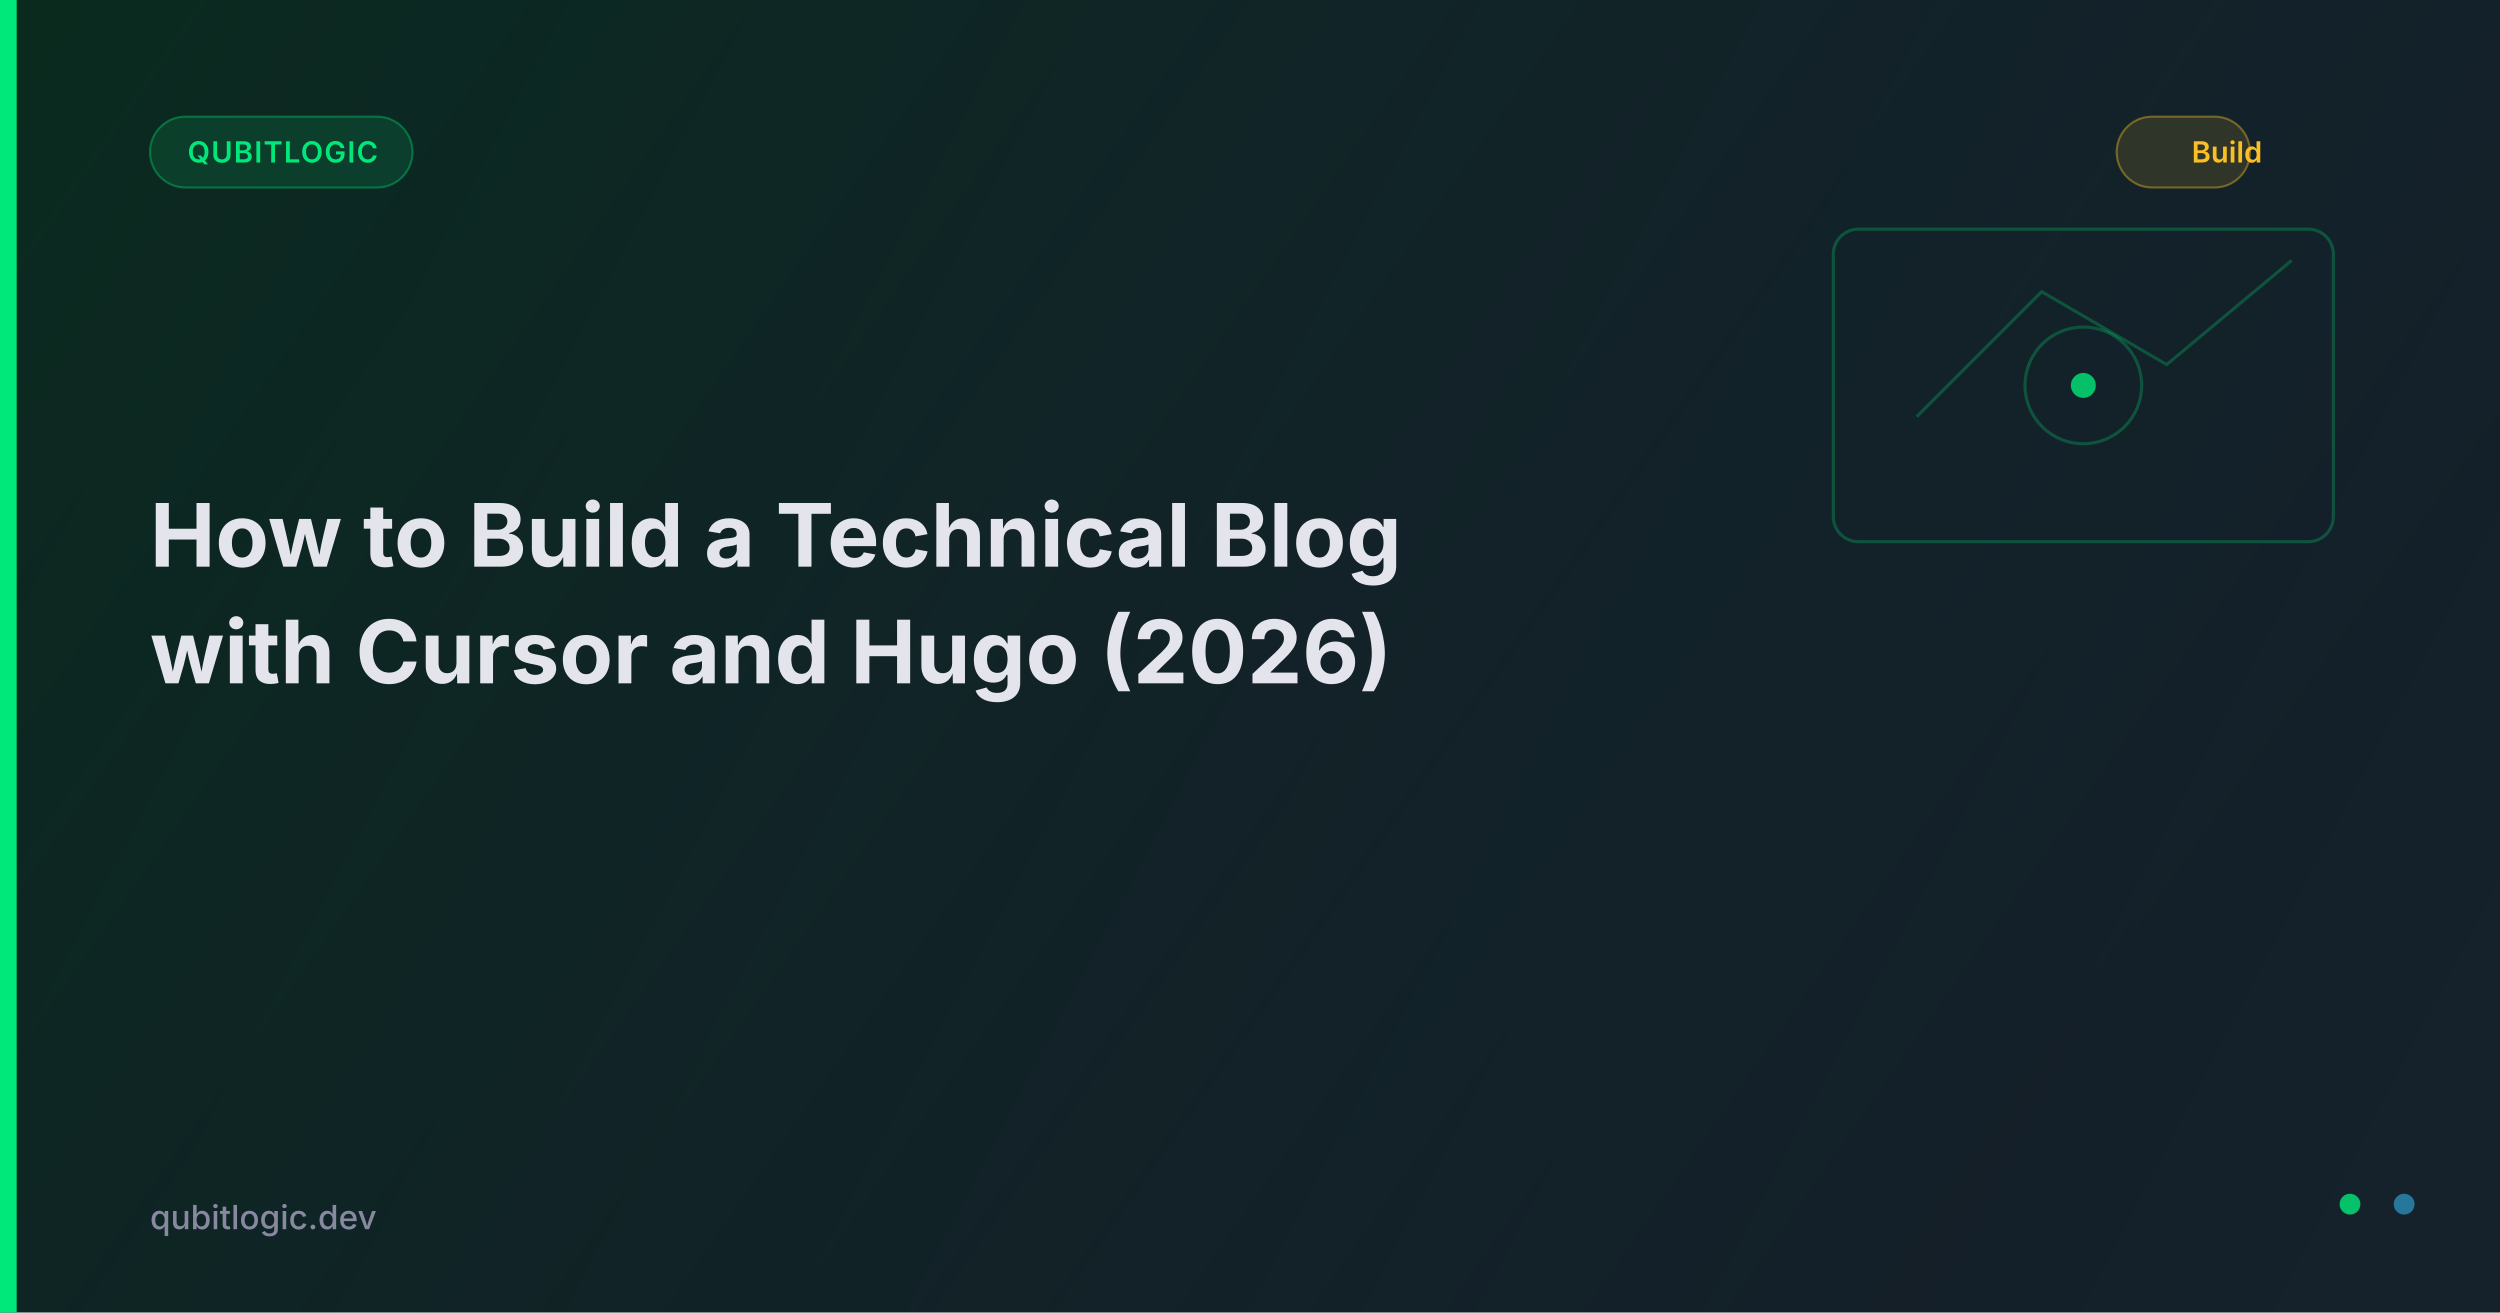
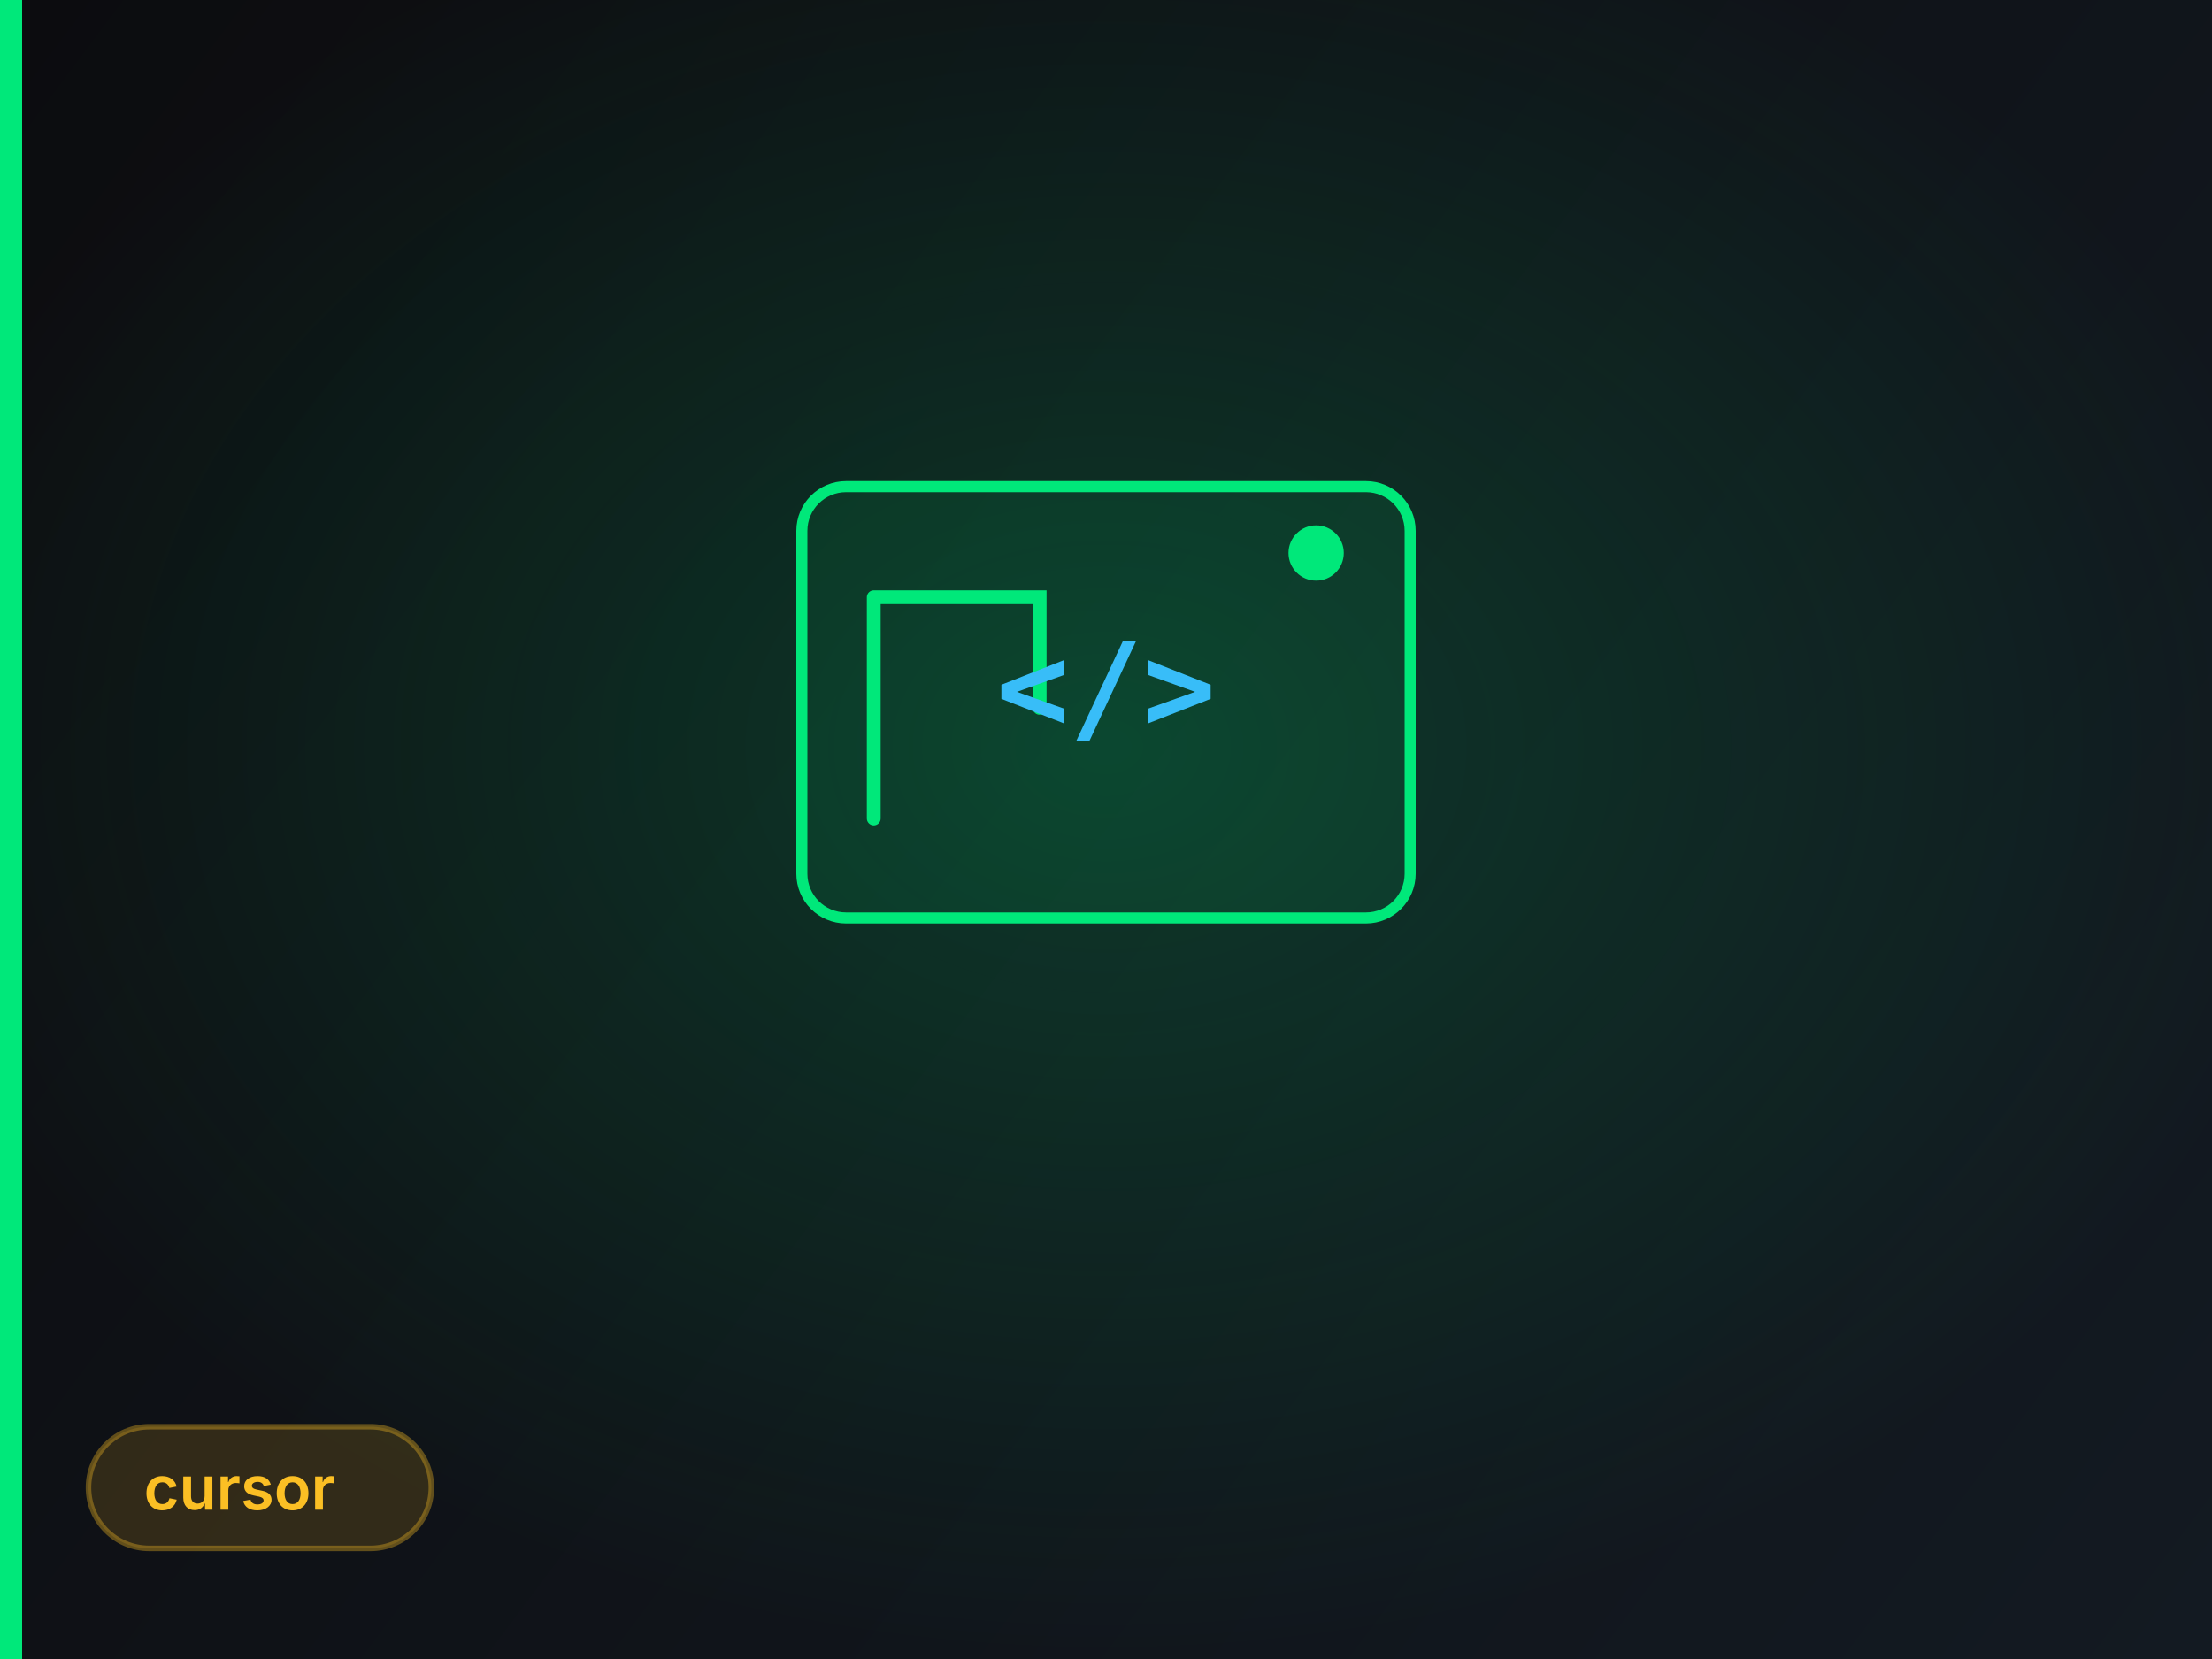
- <svg xmlns="http://www.w3.org/2000/svg" viewBox="0 0 1200 630" fill="none" role="img" aria-label="How to Build a Technical Blog with Cursor and Hugo (2026)">
+ <svg xmlns="http://www.w3.org/2000/svg" viewBox="0 0 400 300" fill="none" role="img" aria-label="How to Build a Technical Blog with Cursor and Hugo (2026)">
  <defs>
-     <linearGradient id="bg" x1="0" y1="0" x2="1200" y2="630" gradientUnits="userSpaceOnUse">
+     <linearGradient id="bg" x1="0" y1="0" x2="400" y2="300" gradientUnits="userSpaceOnUse">
      <stop stop-color="#0c0c0f" />
      <stop offset="1" stop-color="#131a22" />
    </linearGradient>
-     <linearGradient id="glow" x1="0" y1="0" x2="900" y2="630" gradientUnits="userSpaceOnUse">
-       <stop stop-color="#00e87a" stop-opacity="0.14" />
-       <stop offset="1" stop-color="#38bdf8" stop-opacity="0.05" />
-     </linearGradient>
+     <radialGradient id="glow" cx="50%" cy="45%" r="55%">
+       <stop stop-color="#00e87a" stop-opacity="0.18" />
+       <stop offset="1" stop-color="#00e87a" stop-opacity="0" />
+     </radialGradient>
  </defs>
-   <rect width="1200" height="630" fill="url(#bg)" />
-   <rect width="1200" height="630" fill="url(#glow)" />
-   <rect x="0" y="0" width="8" height="630" fill="#00e87a" />
-   <g stroke="#00e87a" stroke-opacity="0.25" stroke-width="1.5" fill="none">
-     <rect x="880" y="110" width="240" height="150" rx="12" />
-     <path d="M920 200 L980 140 L1040 175 L1100 125" />
-     <circle cx="1000" cy="185" r="28" />
-   </g>
-   <circle cx="1000" cy="185" r="6" fill="#00e87a" fill-opacity="0.8" />
-   <rect x="72" y="56" width="126" height="34" rx="17" fill="#00e87a" fill-opacity="0.12" stroke="#00e87a" stroke-opacity="0.35" />
-   <text x="90" y="78" fill="#00e87a" font-family="Inter, system-ui, sans-serif" font-size="14" font-weight="600" letter-spacing="0.04em">QUBITLOGIC</text>
-   <rect x="1016" y="56" width="64" height="34" rx="17" fill="#fbbf24" fill-opacity="0.12" stroke="#fbbf24" stroke-opacity="0.4" />
-   <text x="1052" y="78" fill="#fbbf24" font-family="Inter, system-ui, sans-serif" font-size="14" font-weight="600">Build</text>
-   <text x="72" y="272" fill="#e4e4ec" font-family="Inter, system-ui, sans-serif" font-size="42" font-weight="700">How to Build a Technical Blog</text>
-   <text x="72" y="328" fill="#e4e4ec" font-family="Inter, system-ui, sans-serif" font-size="42" font-weight="700">with Cursor and Hugo (2026)</text>
-   <text x="72" y="590" fill="#8888a0" font-family="Inter, system-ui, sans-serif" font-size="16" font-weight="500">qubitlogic.dev</text>
-   <circle cx="1128" cy="578" r="5" fill="#00e87a" fill-opacity="0.8" />
-   <circle cx="1154" cy="578" r="5" fill="#38bdf8" fill-opacity="0.55" />
+   <rect width="400" height="300" fill="url(#bg)" />
+   <rect width="400" height="300" fill="url(#glow)" />
+   <rect x="0" y="0" width="4" height="300" fill="#00e87a" />
+   <rect x="145" y="88" width="110" height="78" rx="8" stroke="#00e87a" stroke-width="2" fill="#00e87a" fill-opacity="0.08" />
+   <path d="M158 108 L158 148 M158 108 L188 108 L188 128" stroke="#00e87a" stroke-width="2.5" fill="none" stroke-linecap="round" />
+   <text x="200" y="132" text-anchor="middle" fill="#38bdf8" font-family="monospace" font-size="22" font-weight="700">&lt;/&gt;</text>
+   <circle cx="238" cy="100" r="5" fill="#00e87a" />
+   <rect x="16" y="258" width="62" height="22" rx="11" fill="#fbbf24" fill-opacity="0.15" stroke="#fbbf24" stroke-opacity="0.35" />
+   <text x="26" y="273" fill="#fbbf24" font-family="Inter, system-ui, sans-serif" font-size="11" font-weight="600">cursor</text>
</svg>
